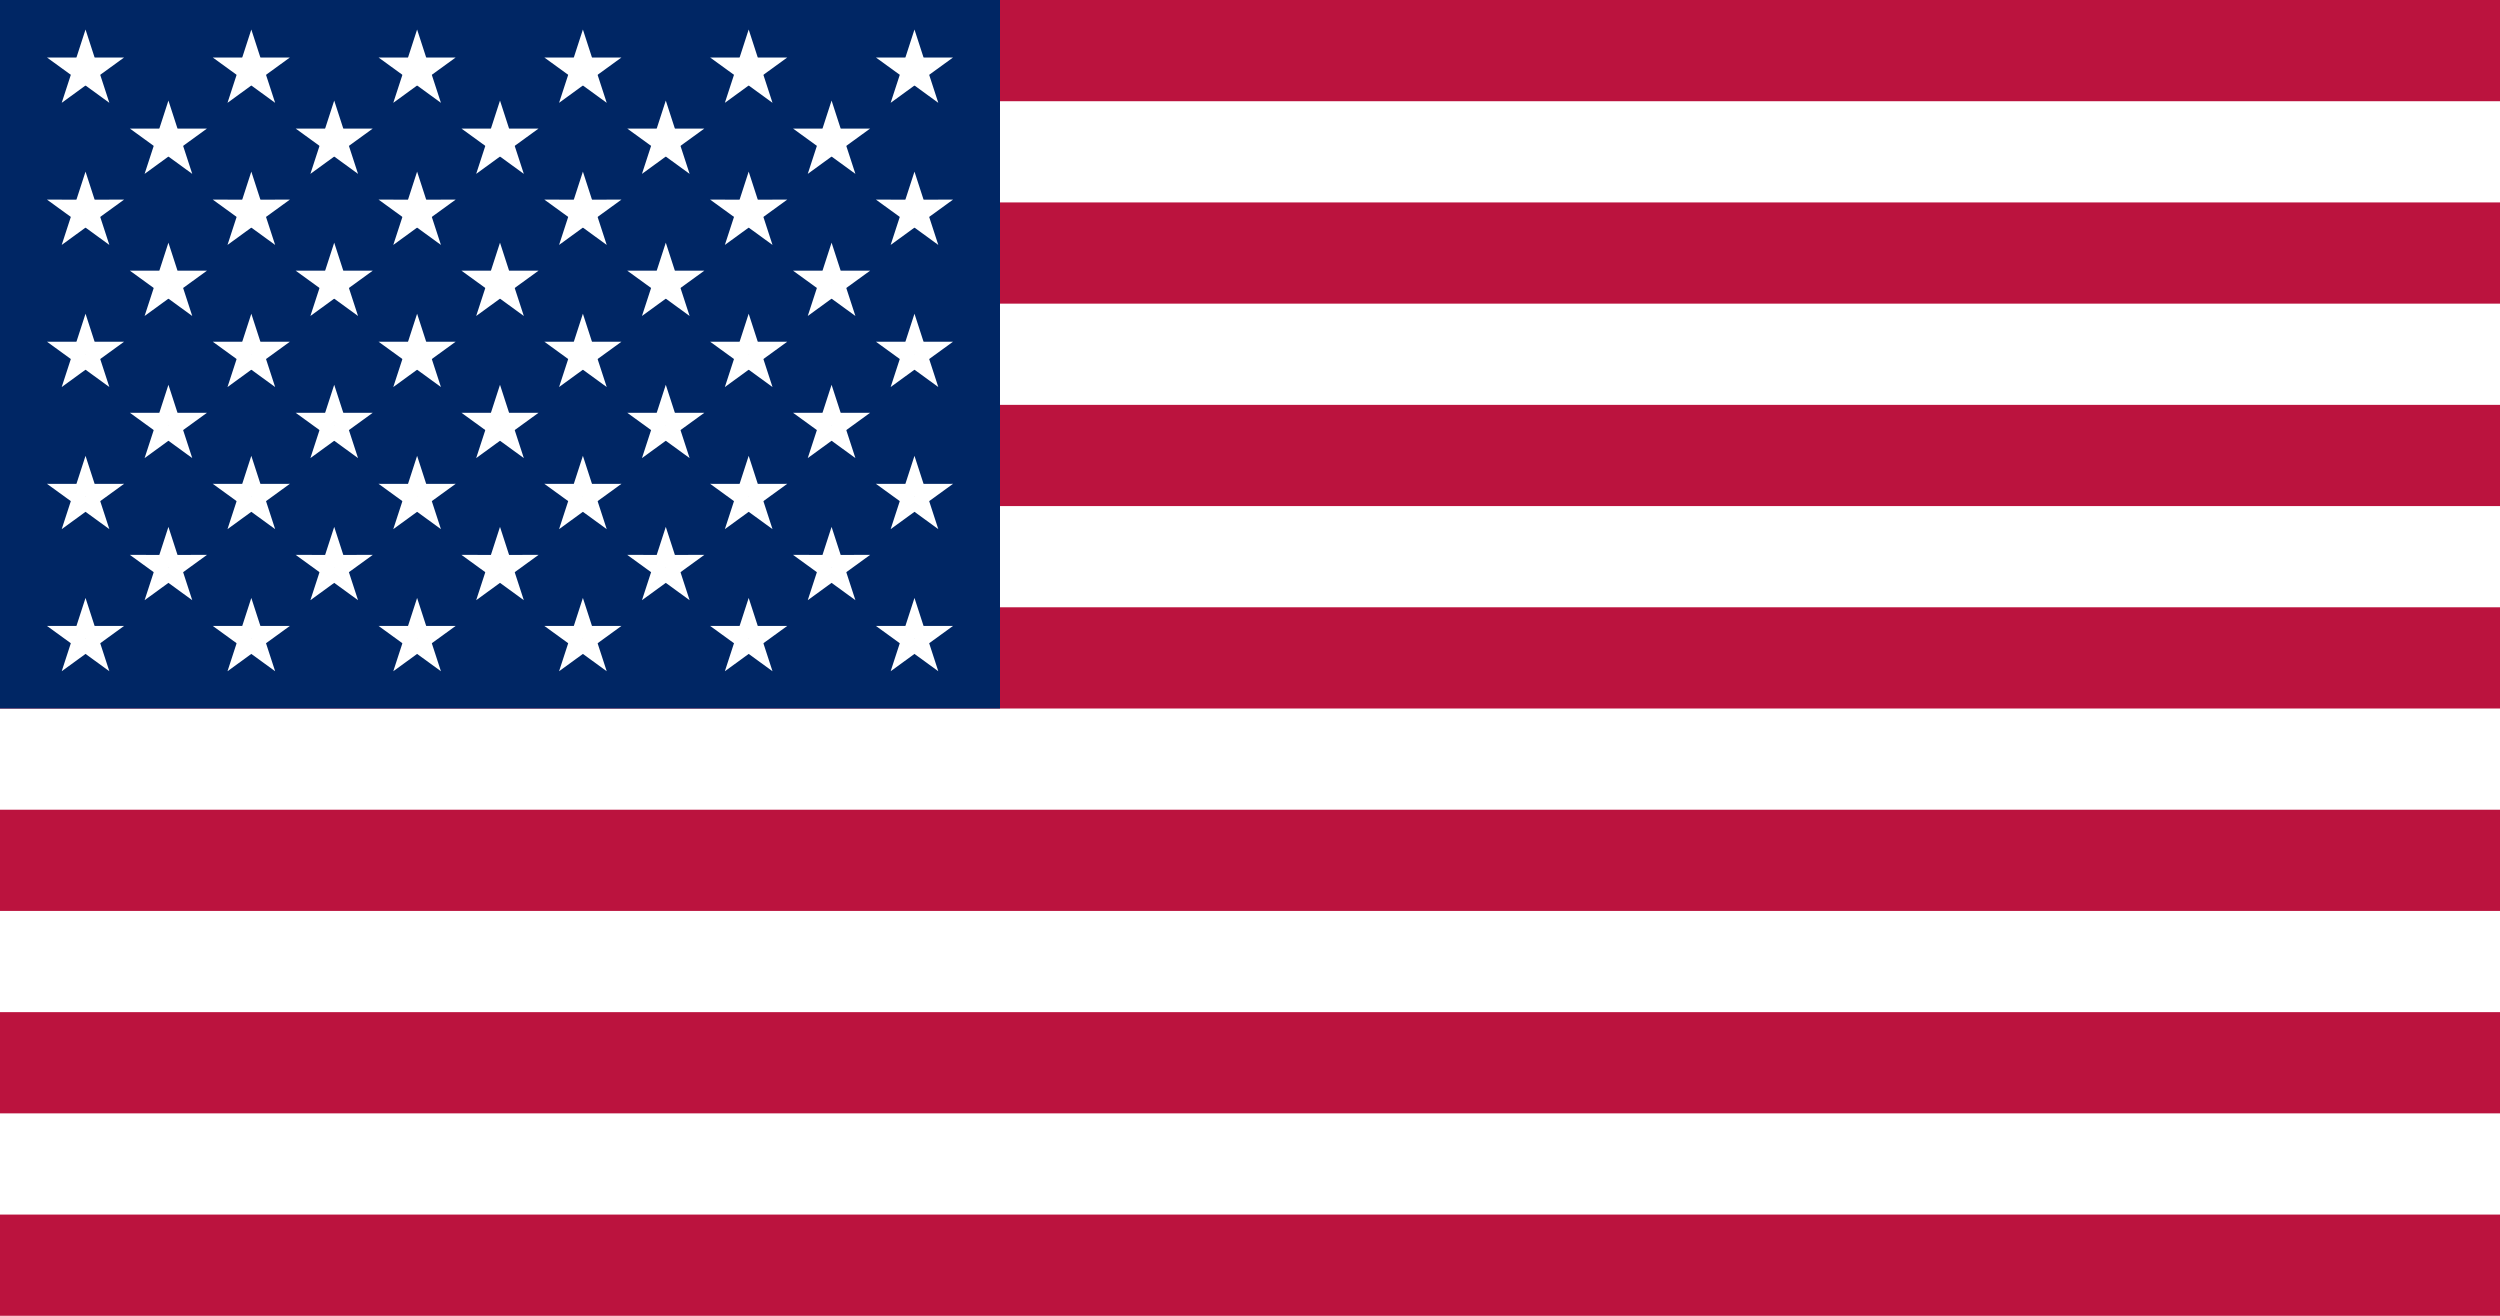
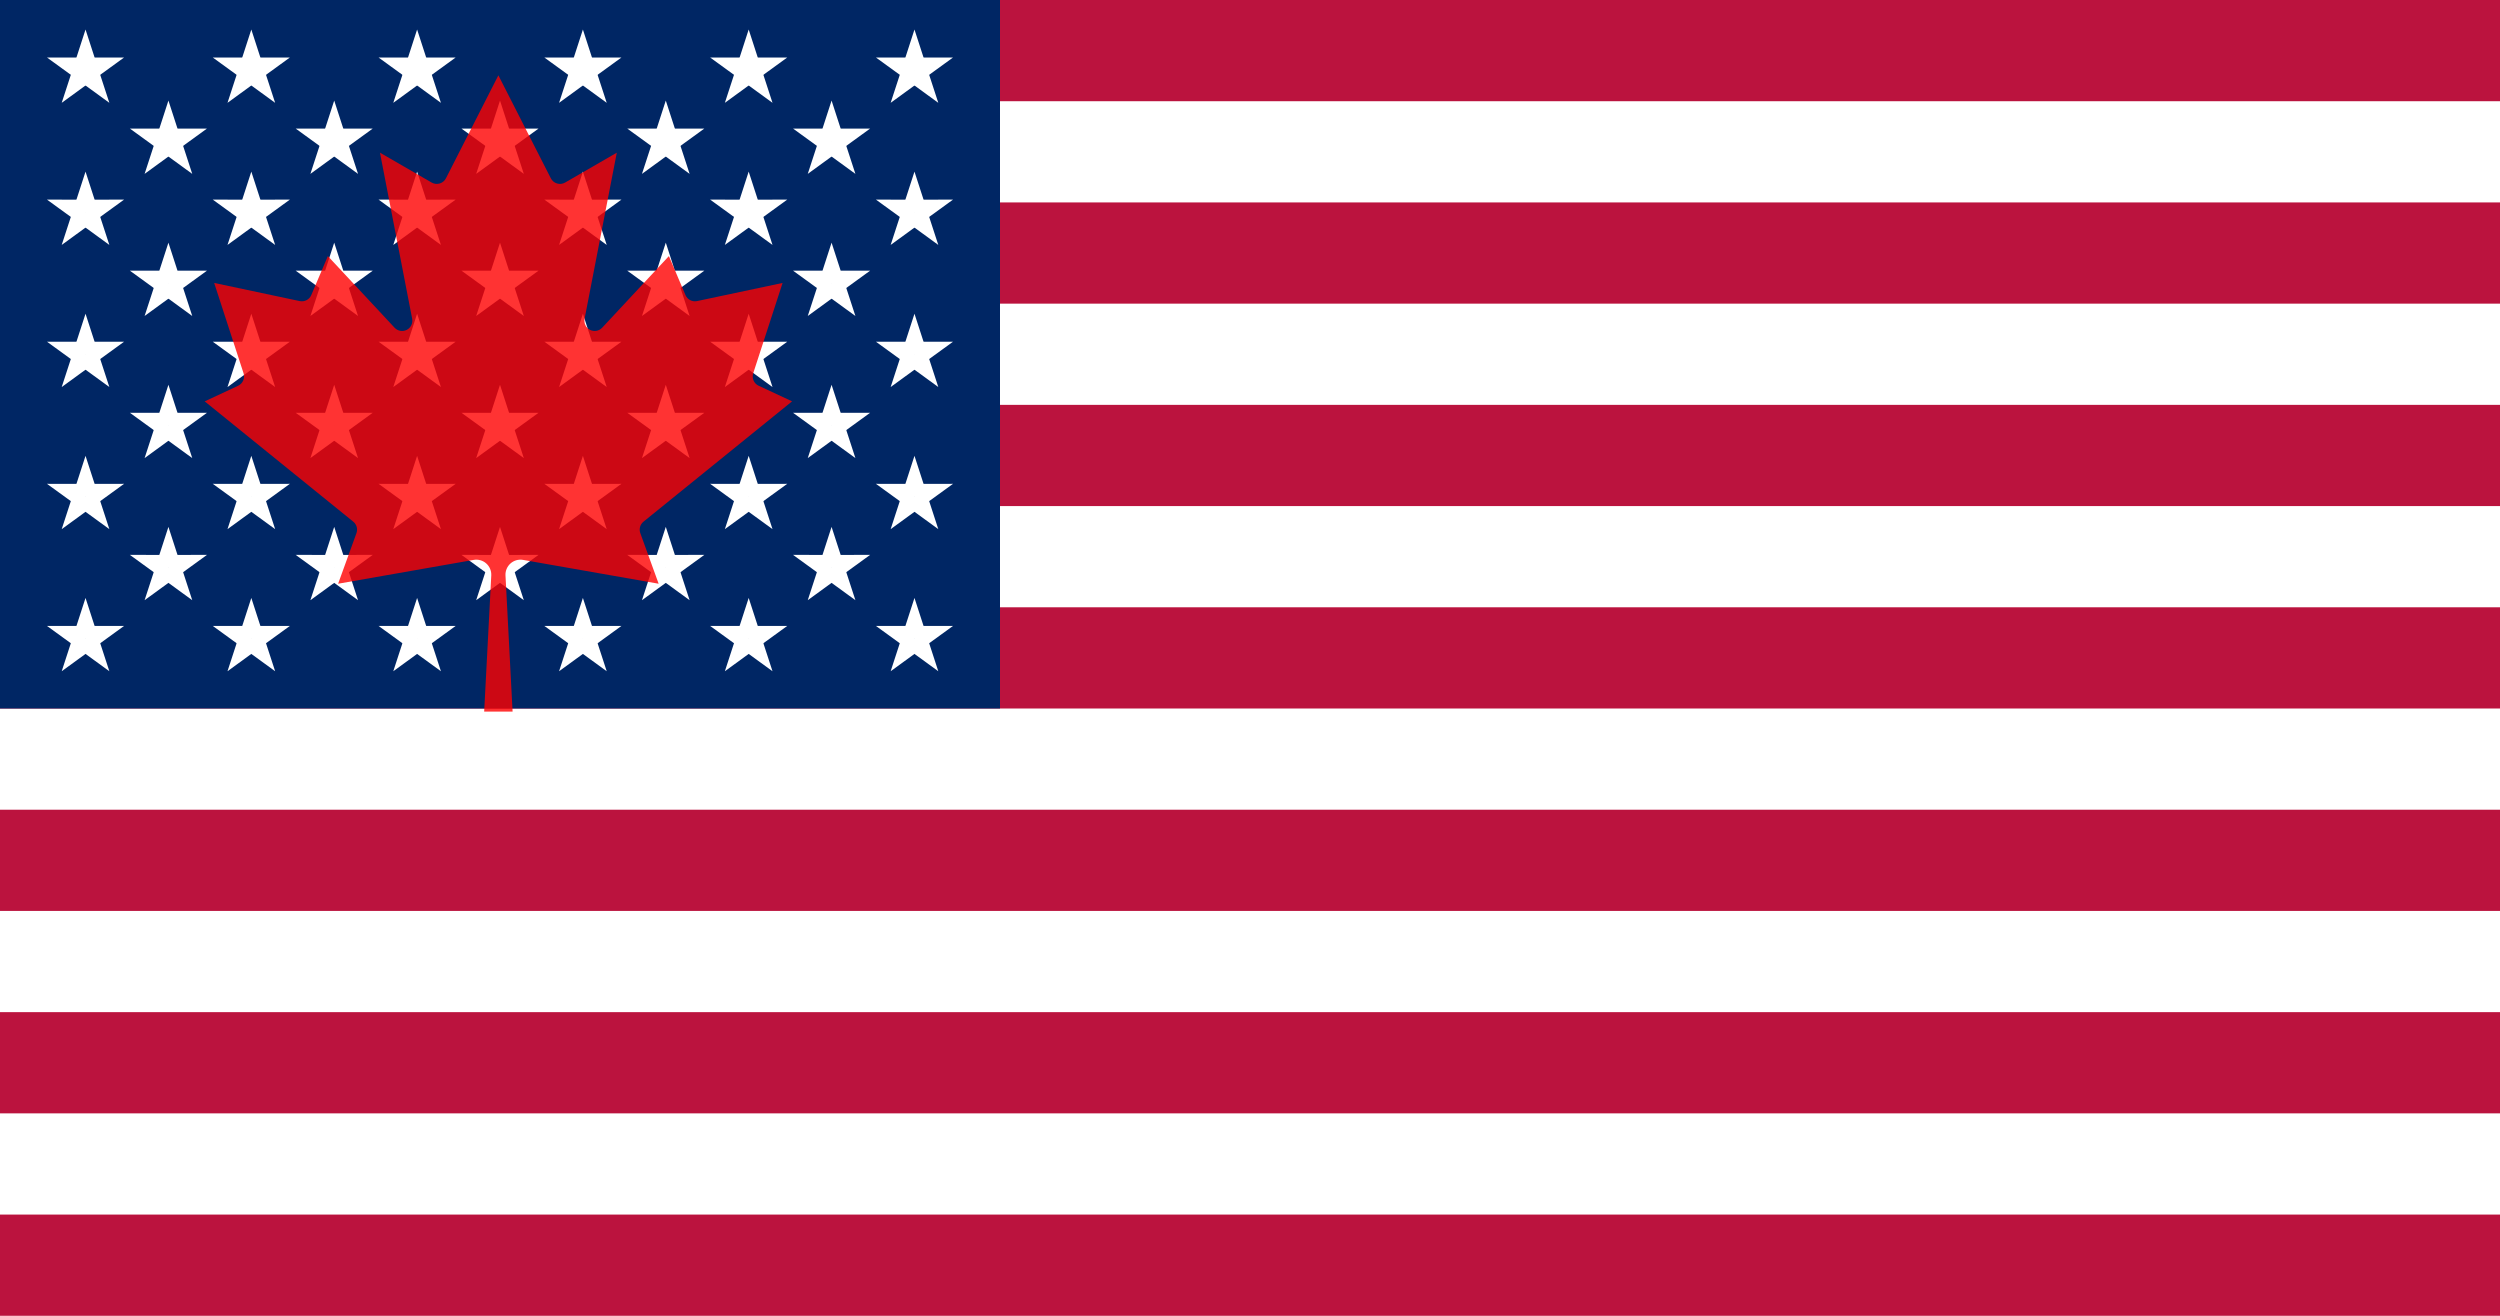
- <svg xmlns="http://www.w3.org/2000/svg" xmlns:xlink="http://www.w3.org/1999/xlink" width="1235" height="650" viewbox="0 0 1235 650">
+ <svg xmlns="http://www.w3.org/2000/svg" xmlns:xlink="http://www.w3.org/1999/xlink" width="1235" height="650" viewBox="0 0 1235 650">
  <defs>
    <polygon id="pt" points="-0.162,0 0,-0.5 0.162,0" transform="scale(0.0616)" fill="#FFF" />
    <g id="star">
      <use xlink:href="#pt" transform="rotate(-144)" />
      <use xlink:href="#pt" transform="rotate(-72)" />
      <use xlink:href="#pt" />
      <use xlink:href="#pt" transform="rotate(72)" />
      <use xlink:href="#pt" transform="rotate(144)" />
    </g>
    <g id="s5">
      <use xlink:href="#star" x="-0.252" />
      <use xlink:href="#star" x="-0.126" />
      <use xlink:href="#star" />
      <use xlink:href="#star" x="0.126" />
      <use xlink:href="#star" x="0.252" />
    </g>
    <g id="s6">
      <use xlink:href="#s5" x="-0.063" />
      <use xlink:href="#star" x="0.315" />
    </g>
    <g id="x4">
      <use xlink:href="#s6" />
      <use xlink:href="#s5" y="0.054" />
      <use xlink:href="#s6" y="0.108" />
      <use xlink:href="#s5" y="0.162" />
    </g>
    <g id="u">
      <use xlink:href="#x4" y="-0.216" />
      <use xlink:href="#x4" />
      <use xlink:href="#s6" y="0.216" />
    </g>
    <rect id="stripe" width="1235" height="50" fill="#BB133E" />
  </defs>
  <rect width="1235" height="650" fill="#FFF" />
  <use xlink:href="#stripe" />
  <use xlink:href="#stripe" y="100" />
  <use xlink:href="#stripe" y="200" />
  <use xlink:href="#stripe" y="300" />
  <use xlink:href="#stripe" y="400" />
  <use xlink:href="#stripe" y="500" />
  <use xlink:href="#stripe" y="600" />
  <rect width="494" height="350" fill="#002664" />
  <use xlink:href="#u" transform="translate(247,175) scale(650)" />
+   <path fill="red" opacity=".8" transform="translate(-136,6) scale(0.078)" d="     M4990 4430l-45-863a95 95 0 0 1 111-98l859 151-116-320a65 65 0 0 1 20-73l941-762-212-99a65 65 0 0 1-34-79l186-572-542 115a65 65 0 0 1-73-38l-105-247-423 454a65 65 0 0 1-111-57l204-1052-327 189a65 65 0 0 1-91-27l-332-652-332 652a65 65 0 0 1-91 27l-327-189 204 1052a65 65 0 0 1-111 57l-423-454-105 247a65 65 0 0 1-73 38l-542-115 186 572a65 65 0 0 1-34 79l-212 99 941 762a65 65 0 0 1 20 73l-116 320 859-151a95 95 0 0 1 111 98l-45 863z" />
</svg>
